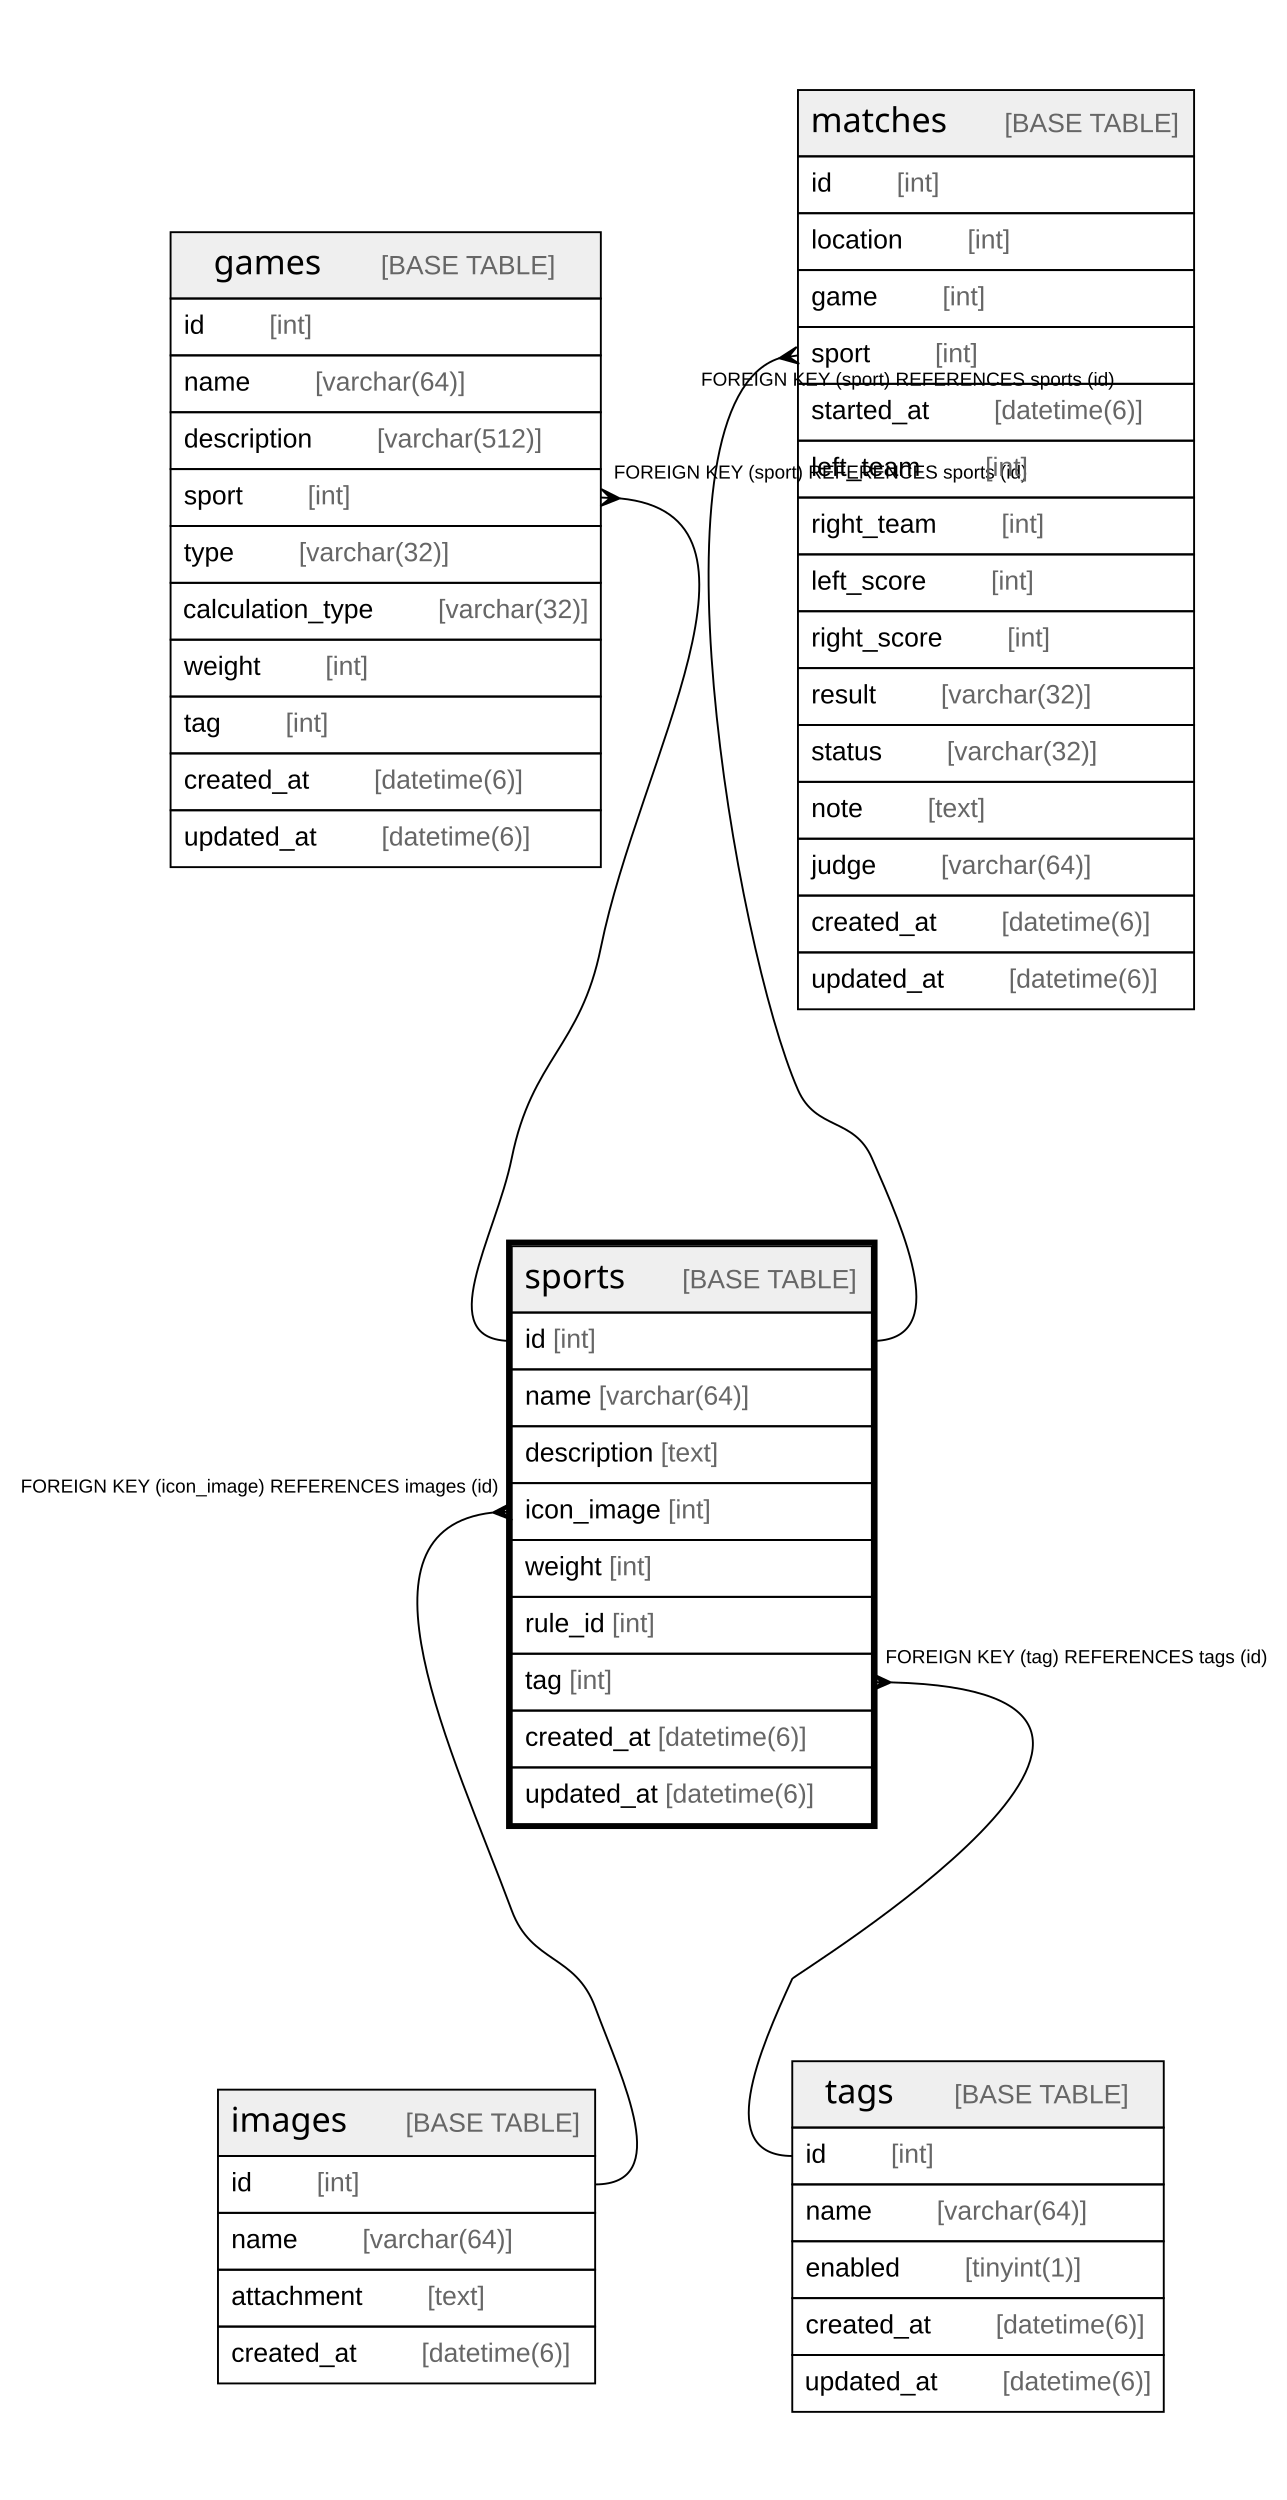
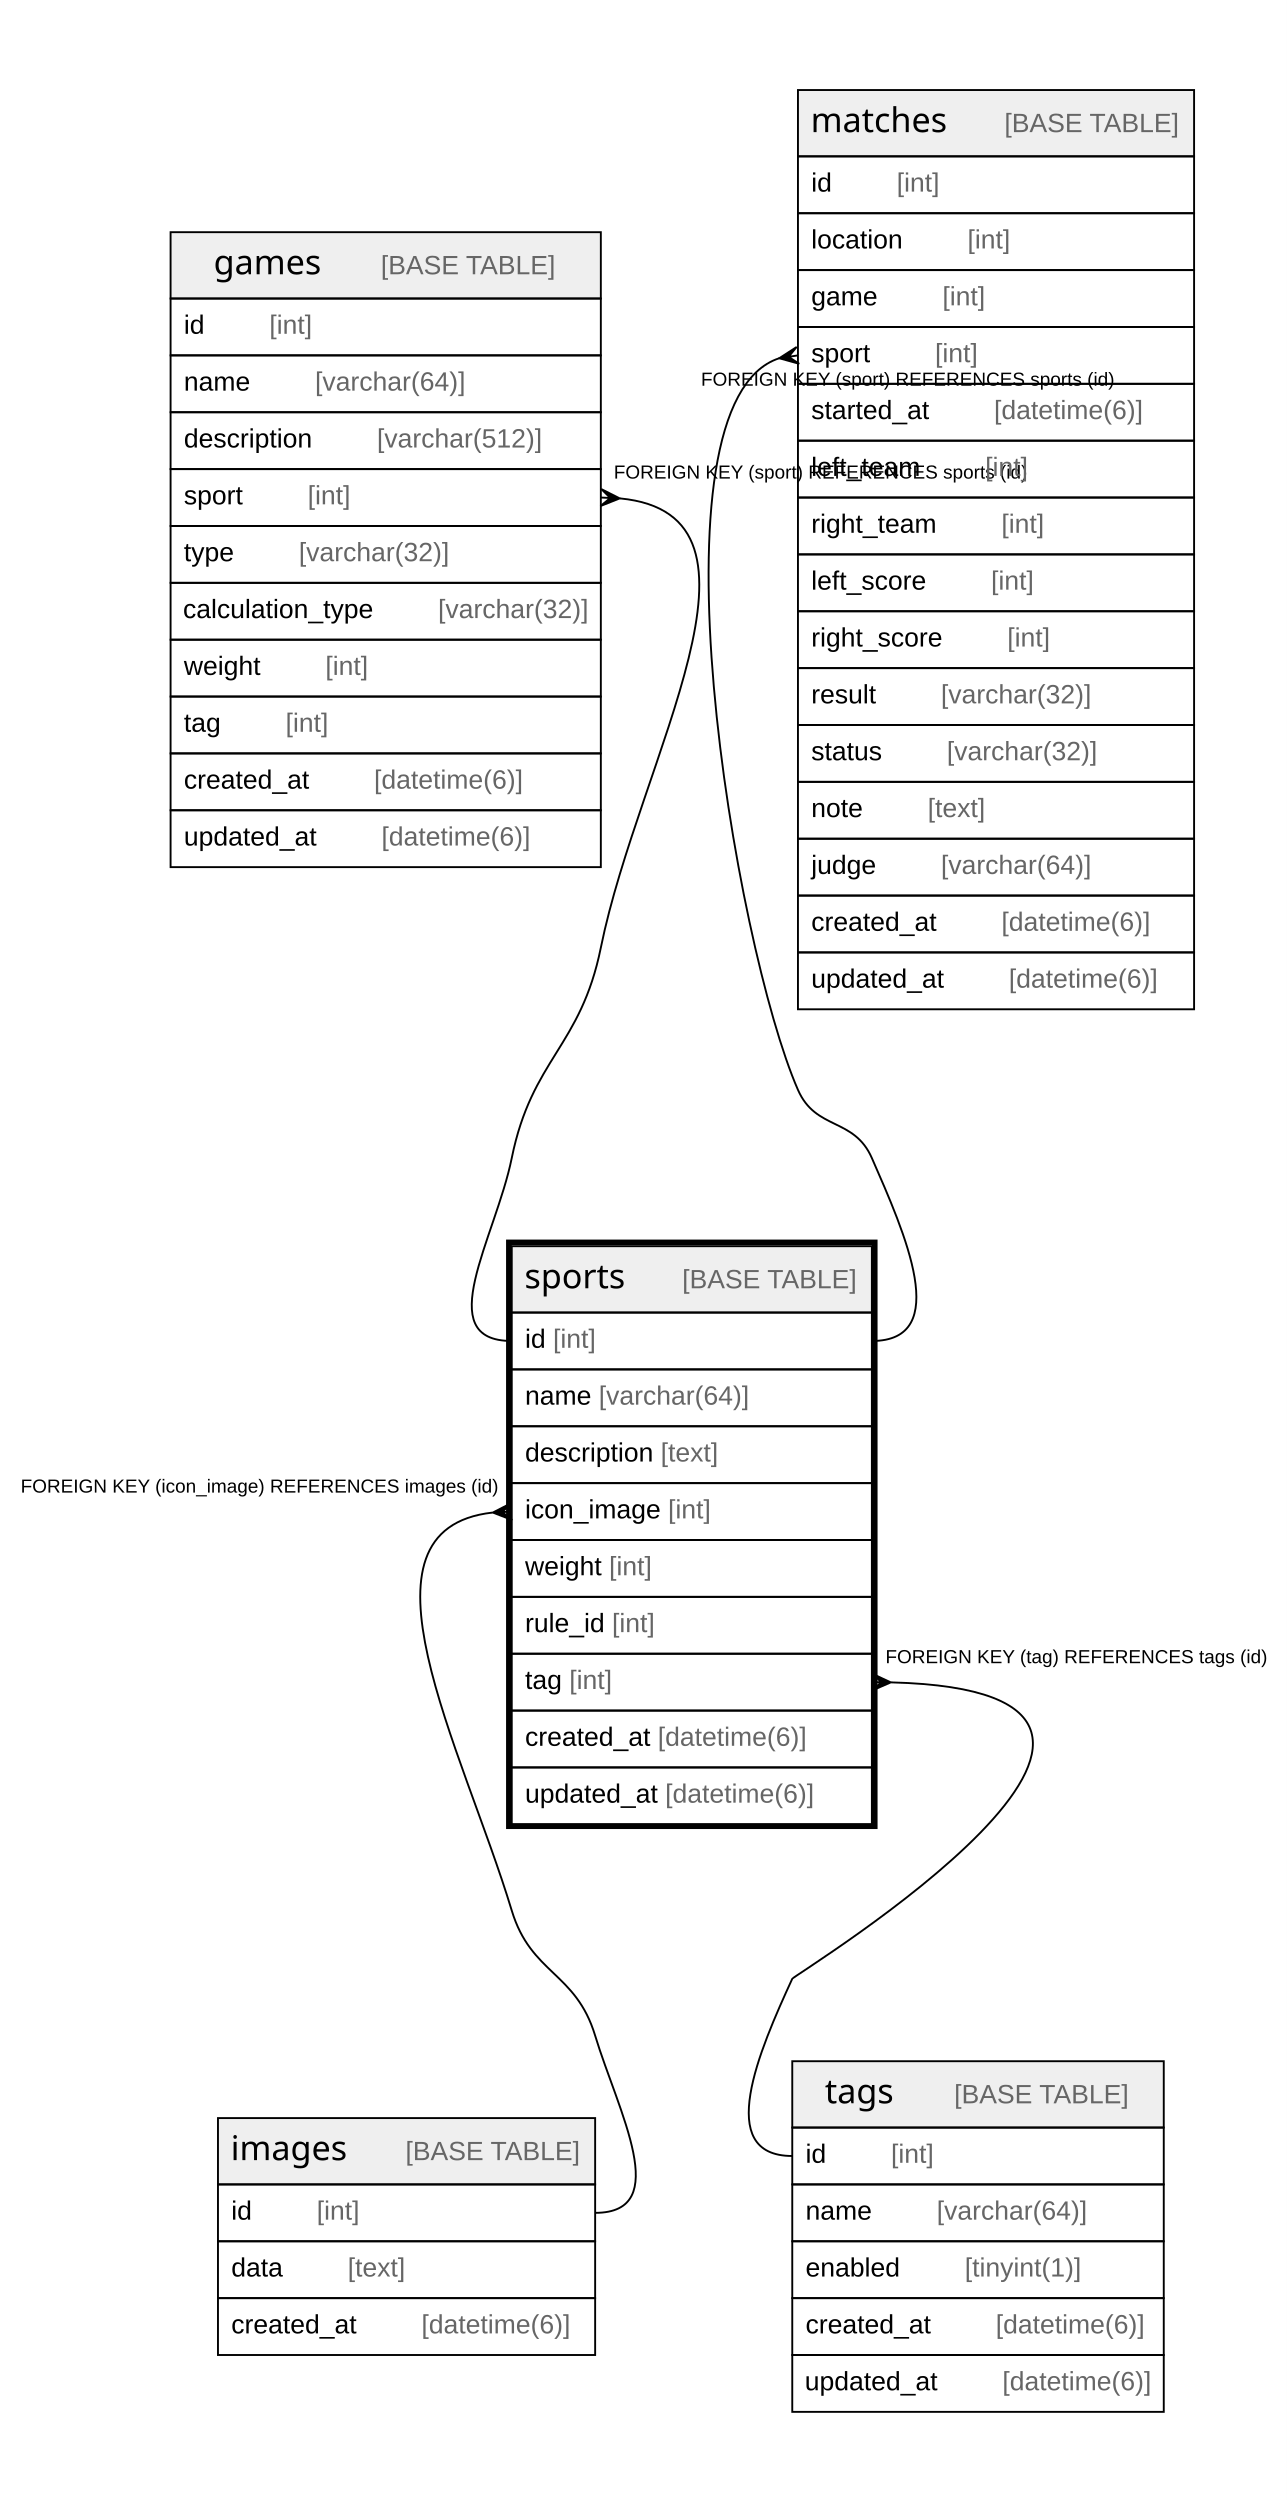
<svg xmlns="http://www.w3.org/2000/svg" width="679pt" height="1319pt" viewBox="0.00 0.00 679.00 1319.00">
  <g id="graph0" class="graph" transform="scale(1 1) rotate(0) translate(4 1315)">
    <polygon fill="#ffffff" stroke="transparent" points="-4,4 -4,-1315 675,-1315 675,4 -4,4" />
    <g id="node1" class="node">
      <polygon fill="#efefef" stroke="transparent" points="266,-622.5 266,-657.5 456,-657.5 456,-622.5 266,-622.5" />
      <polygon fill="none" stroke="#000000" points="266,-622.5 266,-657.5 456,-657.5 456,-622.5 266,-622.5" />
      <text text-anchor="start" x="272.713" y="-635.3" font-family="Arial Bold" font-size="18.00" fill="#000000">sports</text>
      <text text-anchor="start" x="321.719" y="-635.3" font-family="Arial" font-size="14.00" fill="#000000">    </text>
      <text text-anchor="start" x="355.924" y="-635.3" font-family="Arial" font-size="14.00" fill="#666666">[BASE TABLE]</text>
      <polygon fill="none" stroke="#000000" points="266,-592.5 266,-622.5 456,-622.5 456,-592.5 266,-592.5" />
      <text text-anchor="start" x="273" y="-603.9" font-family="Arial" font-size="14.00" fill="#000000">id </text>
      <text text-anchor="start" x="287.78" y="-603.9" font-family="Arial" font-size="14.00" fill="#666666">[int]</text>
      <polygon fill="none" stroke="#000000" points="266,-562.5 266,-592.5 456,-592.5 456,-562.5 266,-562.5" />
      <text text-anchor="start" x="273" y="-573.9" font-family="Arial" font-size="14.00" fill="#000000">name </text>
      <text text-anchor="start" x="311.899" y="-573.9" font-family="Arial" font-size="14.00" fill="#666666">[varchar(64)]</text>
      <polygon fill="none" stroke="#000000" points="266,-532.5 266,-562.5 456,-562.5 456,-532.5 266,-532.5" />
      <text text-anchor="start" x="273" y="-543.9" font-family="Arial" font-size="14.00" fill="#000000">description </text>
      <text text-anchor="start" x="344.568" y="-543.9" font-family="Arial" font-size="14.00" fill="#666666">[text]</text>
      <polygon fill="none" stroke="#000000" points="266,-502.5 266,-532.5 456,-532.5 456,-502.5 266,-502.5" />
      <text text-anchor="start" x="273" y="-513.9" font-family="Arial" font-size="14.00" fill="#000000">icon_image </text>
      <text text-anchor="start" x="348.46" y="-513.9" font-family="Arial" font-size="14.00" fill="#666666">[int]</text>
      <polygon fill="none" stroke="#000000" points="266,-472.5 266,-502.5 456,-502.5 456,-472.5 266,-472.5" />
      <text text-anchor="start" x="273" y="-483.9" font-family="Arial" font-size="14.00" fill="#000000">weight </text>
      <text text-anchor="start" x="317.342" y="-483.9" font-family="Arial" font-size="14.00" fill="#666666">[int]</text>
      <polygon fill="none" stroke="#000000" points="266,-442.5 266,-472.5 456,-472.5 456,-442.5 266,-442.5" />
      <text text-anchor="start" x="273" y="-453.9" font-family="Arial" font-size="14.00" fill="#000000">rule_id </text>
      <text text-anchor="start" x="318.895" y="-453.9" font-family="Arial" font-size="14.00" fill="#666666">[int]</text>
      <polygon fill="none" stroke="#000000" points="266,-412.5 266,-442.5 456,-442.5 456,-412.5 266,-412.5" />
      <text text-anchor="start" x="273" y="-423.9" font-family="Arial" font-size="14.00" fill="#000000">tag </text>
      <text text-anchor="start" x="296.346" y="-423.9" font-family="Arial" font-size="14.00" fill="#666666">[int]</text>
      <polygon fill="none" stroke="#000000" points="266,-382.5 266,-412.5 456,-412.5 456,-382.5 266,-382.5" />
      <text text-anchor="start" x="273" y="-393.9" font-family="Arial" font-size="14.00" fill="#000000">created_at </text>
      <text text-anchor="start" x="343.028" y="-393.9" font-family="Arial" font-size="14.00" fill="#666666">[datetime(6)]</text>
      <polygon fill="none" stroke="#000000" points="266,-352.5 266,-382.5 456,-382.5 456,-352.5 266,-352.5" />
      <text text-anchor="start" x="273" y="-363.9" font-family="Arial" font-size="14.00" fill="#000000">updated_at </text>
      <text text-anchor="start" x="346.933" y="-363.9" font-family="Arial" font-size="14.00" fill="#666666">[datetime(6)]</text>
      <polygon fill="none" stroke="#000000" stroke-width="3" points="264.5,-351.5 264.5,-659.5 457.5,-659.5 457.5,-351.5 264.5,-351.5" />
    </g>
    <g id="node4" class="node">
-       <polygon fill="#efefef" stroke="transparent" points="111,-177.5 111,-212.5 310,-212.5 310,-177.5 111,-177.5" />
-       <polygon fill="none" stroke="#000000" points="111,-177.5 111,-212.5 310,-212.5 310,-177.5 111,-177.5" />
-       <text text-anchor="start" x="117.713" y="-190.3" font-family="Arial Bold" font-size="18.00" fill="#000000">images</text>
-       <text text-anchor="start" x="175.719" y="-190.3" font-family="Arial" font-size="14.00" fill="#000000">    </text>
-       <text text-anchor="start" x="209.923" y="-190.3" font-family="Arial" font-size="14.00" fill="#666666">[BASE TABLE]</text>
-       <polygon fill="none" stroke="#000000" points="111,-147.5 111,-177.5 310,-177.5 310,-147.5 111,-147.5" />
-       <text text-anchor="start" x="118" y="-158.9" font-family="Arial" font-size="14.00" fill="#000000">id    </text>
-       <text text-anchor="start" x="163.094" y="-158.9" font-family="Arial" font-size="14.00" fill="#666666">[int]</text>
-       <polygon fill="none" stroke="#000000" points="111,-117.5 111,-147.5 310,-147.5 310,-117.5 111,-117.5" />
-       <text text-anchor="start" x="118" y="-128.9" font-family="Arial" font-size="14.00" fill="#000000">name    </text>
-       <text text-anchor="start" x="187.213" y="-128.9" font-family="Arial" font-size="14.00" fill="#666666">[varchar(64)]</text>
-       <polygon fill="none" stroke="#000000" points="111,-87.5 111,-117.5 310,-117.5 310,-87.5 111,-87.5" />
-       <text text-anchor="start" x="118" y="-98.9" font-family="Arial" font-size="14.00" fill="#000000">attachment    </text>
-       <text text-anchor="start" x="221.45" y="-98.9" font-family="Arial" font-size="14.00" fill="#666666">[text]</text>
-       <polygon fill="none" stroke="#000000" points="111,-57.5 111,-87.5 310,-87.5 310,-57.5 111,-57.5" />
-       <text text-anchor="start" x="118" y="-68.9" font-family="Arial" font-size="14.00" fill="#000000">created_at    </text>
-       <text text-anchor="start" x="218.342" y="-68.9" font-family="Arial" font-size="14.00" fill="#666666">[datetime(6)]</text>
+       <polygon fill="#efefef" stroke="transparent" points="111,-162.5 111,-197.5 310,-197.5 310,-162.5 111,-162.5" />
+       <polygon fill="none" stroke="#000000" points="111,-162.5 111,-197.5 310,-197.5 310,-162.5 111,-162.5" />
+       <text text-anchor="start" x="117.713" y="-175.3" font-family="Arial Bold" font-size="18.00" fill="#000000">images</text>
+       <text text-anchor="start" x="175.719" y="-175.3" font-family="Arial" font-size="14.00" fill="#000000">    </text>
+       <text text-anchor="start" x="209.923" y="-175.3" font-family="Arial" font-size="14.00" fill="#666666">[BASE TABLE]</text>
+       <polygon fill="none" stroke="#000000" points="111,-132.5 111,-162.5 310,-162.5 310,-132.5 111,-132.5" />
+       <text text-anchor="start" x="118" y="-143.9" font-family="Arial" font-size="14.00" fill="#000000">id    </text>
+       <text text-anchor="start" x="163.094" y="-143.9" font-family="Arial" font-size="14.00" fill="#666666">[int]</text>
+       <polygon fill="none" stroke="#000000" points="111,-102.5 111,-132.5 310,-132.5 310,-102.5 111,-102.5" />
+       <text text-anchor="start" x="118" y="-113.9" font-family="Arial" font-size="14.00" fill="#000000">data    </text>
+       <text text-anchor="start" x="179.443" y="-113.9" font-family="Arial" font-size="14.00" fill="#666666">[text]</text>
+       <polygon fill="none" stroke="#000000" points="111,-72.5 111,-102.5 310,-102.5 310,-72.5 111,-72.5" />
+       <text text-anchor="start" x="118" y="-83.9" font-family="Arial" font-size="14.00" fill="#000000">created_at    </text>
+       <text text-anchor="start" x="218.342" y="-83.9" font-family="Arial" font-size="14.00" fill="#666666">[datetime(6)]</text>
    </g>
    <g id="edge3" class="edge">
-       <path fill="none" stroke="#000000" d="M255.733,-516.947C177.163,-507.959 234.673,-391.267 266,-307 276.432,-278.94 299.568,-284.06 310,-256 324.48,-217.049 351.556,-162.5 310,-162.5" />
-       <polygon fill="#000000" stroke="#000000" points="256.014,-516.962 265.758,-521.994 261.007,-517.231 266,-517.5 266,-517.5 266,-517.5 261.007,-517.231 266.242,-513.006 256.014,-516.962 256.014,-516.962" />
+       <path fill="none" stroke="#000000" d="M255.757,-516.955C177.575,-508.098 239.948,-393.044 266,-307 276.216,-273.258 299.784,-274.742 310,-241 322.042,-201.227 351.556,-147.5 310,-147.5" />
+       <polygon fill="#000000" stroke="#000000" points="256.014,-516.969 265.761,-521.994 261.007,-517.235 266,-517.5 266,-517.5 266,-517.5 261.007,-517.235 266.239,-513.006 256.014,-516.969 256.014,-516.969" />
      <text text-anchor="start" x="6.888" y="-527.5" font-family="Arial" font-size="10.00" fill="#000000">FOREIGN KEY (icon_image) REFERENCES images (id)</text>
    </g>
    <g id="node5" class="node">
      <polygon fill="#efefef" stroke="transparent" points="414,-192.5 414,-227.5 610,-227.5 610,-192.5 414,-192.5" />
      <polygon fill="none" stroke="#000000" points="414,-192.5 414,-227.5 610,-227.5 610,-192.5 414,-192.5" />
      <text text-anchor="start" x="431.209" y="-205.3" font-family="Arial Bold" font-size="18.00" fill="#000000">tags</text>
      <text text-anchor="start" x="465.223" y="-205.3" font-family="Arial" font-size="14.00" fill="#000000">    </text>
      <text text-anchor="start" x="499.428" y="-205.3" font-family="Arial" font-size="14.00" fill="#666666">[BASE TABLE]</text>
      <polygon fill="none" stroke="#000000" points="414,-162.5 414,-192.5 610,-192.5 610,-162.5 414,-162.5" />
      <text text-anchor="start" x="421" y="-173.9" font-family="Arial" font-size="14.00" fill="#000000">id    </text>
      <text text-anchor="start" x="466.094" y="-173.9" font-family="Arial" font-size="14.00" fill="#666666">[int]</text>
      <polygon fill="none" stroke="#000000" points="414,-132.5 414,-162.5 610,-162.5 610,-132.5 414,-132.5" />
      <text text-anchor="start" x="421" y="-143.9" font-family="Arial" font-size="14.00" fill="#000000">name    </text>
      <text text-anchor="start" x="490.213" y="-143.9" font-family="Arial" font-size="14.00" fill="#666666">[varchar(64)]</text>
      <polygon fill="none" stroke="#000000" points="414,-102.5 414,-132.5 610,-132.5 610,-102.5 414,-102.5" />
      <text text-anchor="start" x="421" y="-113.9" font-family="Arial" font-size="14.00" fill="#000000">enabled    </text>
      <text text-anchor="start" x="505.007" y="-113.9" font-family="Arial" font-size="14.00" fill="#666666">[tinyint(1)]</text>
      <polygon fill="none" stroke="#000000" points="414,-72.5 414,-102.5 610,-102.5 610,-72.5 414,-72.5" />
      <text text-anchor="start" x="421" y="-83.9" font-family="Arial" font-size="14.00" fill="#000000">created_at    </text>
      <text text-anchor="start" x="521.342" y="-83.9" font-family="Arial" font-size="14.00" fill="#666666">[datetime(6)]</text>
      <polygon fill="none" stroke="#000000" points="414,-42.5 414,-72.5 610,-72.5 610,-42.5 414,-42.5" />
      <text text-anchor="start" x="420.595" y="-53.9" font-family="Arial" font-size="14.00" fill="#000000">updated_at    </text>
      <text text-anchor="start" x="524.841" y="-53.9" font-family="Arial" font-size="14.00" fill="#666666">[datetime(6)]</text>
    </g>
    <g id="edge4" class="edge">
      <path fill="none" stroke="#000000" d="M466.214,-427.374C660.402,-422.418 414.99,-273.153 414,-271 396.636,-233.246 372.444,-177.5 414,-177.5" />
      <polygon fill="#000000" stroke="#000000" points="465.999,-427.376 455.944,-423 461,-427.438 456,-427.5 456,-427.5 456,-427.5 461,-427.438 456.056,-432 465.999,-427.376 465.999,-427.376" />
      <text text-anchor="start" x="463.163" y="-437.5" font-family="Arial" font-size="10.00" fill="#000000">FOREIGN KEY (tag) REFERENCES tags (id)</text>
    </g>
    <g id="node2" class="node">
      <polygon fill="#efefef" stroke="transparent" points="86,-1157.5 86,-1192.5 313,-1192.5 313,-1157.5 86,-1157.5" />
      <polygon fill="none" stroke="#000000" points="86,-1157.5 86,-1192.5 313,-1192.5 313,-1157.5 86,-1157.5" />
      <text text-anchor="start" x="108.711" y="-1170.3" font-family="Arial Bold" font-size="18.00" fill="#000000">games</text>
      <text text-anchor="start" x="162.721" y="-1170.3" font-family="Arial" font-size="14.00" fill="#000000">    </text>
      <text text-anchor="start" x="196.926" y="-1170.3" font-family="Arial" font-size="14.00" fill="#666666">[BASE TABLE]</text>
      <polygon fill="none" stroke="#000000" points="86,-1127.5 86,-1157.5 313,-1157.5 313,-1127.5 86,-1127.5" />
      <text text-anchor="start" x="93" y="-1138.9" font-family="Arial" font-size="14.00" fill="#000000">id    </text>
      <text text-anchor="start" x="138.094" y="-1138.9" font-family="Arial" font-size="14.00" fill="#666666">[int]</text>
      <polygon fill="none" stroke="#000000" points="86,-1097.5 86,-1127.5 313,-1127.5 313,-1097.5 86,-1097.5" />
      <text text-anchor="start" x="93" y="-1108.9" font-family="Arial" font-size="14.00" fill="#000000">name    </text>
      <text text-anchor="start" x="162.213" y="-1108.9" font-family="Arial" font-size="14.00" fill="#666666">[varchar(64)]</text>
      <polygon fill="none" stroke="#000000" points="86,-1067.5 86,-1097.5 313,-1097.5 313,-1067.5 86,-1067.5" />
      <text text-anchor="start" x="93" y="-1078.9" font-family="Arial" font-size="14.00" fill="#000000">description    </text>
      <text text-anchor="start" x="194.882" y="-1078.9" font-family="Arial" font-size="14.00" fill="#666666">[varchar(512)]</text>
      <polygon fill="none" stroke="#000000" points="86,-1037.5 86,-1067.5 313,-1067.5 313,-1037.5 86,-1037.5" />
      <text text-anchor="start" x="93" y="-1048.9" font-family="Arial" font-size="14.00" fill="#000000">sport    </text>
      <text text-anchor="start" x="158.321" y="-1048.9" font-family="Arial" font-size="14.00" fill="#666666">[int]</text>
      <polygon fill="none" stroke="#000000" points="86,-1007.5 86,-1037.5 313,-1037.5 313,-1007.5 86,-1007.5" />
      <text text-anchor="start" x="93" y="-1018.9" font-family="Arial" font-size="14.00" fill="#000000">type    </text>
      <text text-anchor="start" x="153.661" y="-1018.9" font-family="Arial" font-size="14.00" fill="#666666">[varchar(32)]</text>
      <polygon fill="none" stroke="#000000" points="86,-977.5 86,-1007.5 313,-1007.5 313,-977.5 86,-977.5" />
      <text text-anchor="start" x="92.548" y="-988.9" font-family="Arial" font-size="14.00" fill="#000000">calculation_type    </text>
      <text text-anchor="start" x="227.115" y="-988.9" font-family="Arial" font-size="14.00" fill="#666666">[varchar(32)]</text>
      <polygon fill="none" stroke="#000000" points="86,-947.5 86,-977.5 313,-977.5 313,-947.5 86,-947.5" />
      <text text-anchor="start" x="93" y="-958.9" font-family="Arial" font-size="14.00" fill="#000000">weight    </text>
      <text text-anchor="start" x="167.656" y="-958.9" font-family="Arial" font-size="14.00" fill="#666666">[int]</text>
      <polygon fill="none" stroke="#000000" points="86,-917.5 86,-947.5 313,-947.5 313,-917.5 86,-917.5" />
      <text text-anchor="start" x="93" y="-928.9" font-family="Arial" font-size="14.00" fill="#000000">tag    </text>
      <text text-anchor="start" x="146.661" y="-928.9" font-family="Arial" font-size="14.00" fill="#666666">[int]</text>
      <polygon fill="none" stroke="#000000" points="86,-887.5 86,-917.5 313,-917.5 313,-887.5 86,-887.5" />
      <text text-anchor="start" x="93" y="-898.9" font-family="Arial" font-size="14.00" fill="#000000">created_at    </text>
      <text text-anchor="start" x="193.342" y="-898.9" font-family="Arial" font-size="14.00" fill="#666666">[datetime(6)]</text>
      <polygon fill="none" stroke="#000000" points="86,-857.5 86,-887.5 313,-887.5 313,-857.5 86,-857.5" />
      <text text-anchor="start" x="93" y="-868.9" font-family="Arial" font-size="14.00" fill="#000000">updated_at    </text>
      <text text-anchor="start" x="197.247" y="-868.9" font-family="Arial" font-size="14.00" fill="#666666">[datetime(6)]</text>
    </g>
    <g id="edge1" class="edge">
      <path fill="none" stroke="#000000" d="M323.167,-1052.037C412.849,-1043.372 333.281,-914.91 313,-815 302.342,-762.497 276.658,-756.503 266,-704 257.468,-661.968 223.111,-607.5 266,-607.5" />
      <polygon fill="#000000" stroke="#000000" points="322.99,-1052.045 312.795,-1048.005 317.995,-1052.272 313,-1052.5 313,-1052.5 313,-1052.5 317.995,-1052.272 313.205,-1056.995 322.99,-1052.045 322.99,-1052.045" />
      <text text-anchor="start" x="319.834" y="-1062.5" font-family="Arial" font-size="10.00" fill="#000000">FOREIGN KEY (sport) REFERENCES sports (id)</text>
    </g>
    <g id="node3" class="node">
      <polygon fill="#efefef" stroke="transparent" points="417,-1232.5 417,-1267.5 626,-1267.5 626,-1232.5 417,-1232.5" />
      <polygon fill="none" stroke="#000000" points="417,-1232.5 417,-1267.5 626,-1267.5 626,-1232.5 417,-1232.5" />
      <text text-anchor="start" x="423.709" y="-1245.3" font-family="Arial Bold" font-size="18.00" fill="#000000">matches</text>
      <text text-anchor="start" x="491.723" y="-1245.3" font-family="Arial" font-size="14.00" fill="#000000">    </text>
      <text text-anchor="start" x="525.927" y="-1245.3" font-family="Arial" font-size="14.00" fill="#666666">[BASE TABLE]</text>
      <polygon fill="none" stroke="#000000" points="417,-1202.5 417,-1232.5 626,-1232.5 626,-1202.5 417,-1202.5" />
      <text text-anchor="start" x="424" y="-1213.9" font-family="Arial" font-size="14.00" fill="#000000">id    </text>
      <text text-anchor="start" x="469.094" y="-1213.9" font-family="Arial" font-size="14.00" fill="#666666">[int]</text>
      <polygon fill="none" stroke="#000000" points="417,-1172.5 417,-1202.5 626,-1202.5 626,-1172.5 417,-1172.5" />
      <text text-anchor="start" x="424" y="-1183.9" font-family="Arial" font-size="14.00" fill="#000000">location    </text>
      <text text-anchor="start" x="506.439" y="-1183.9" font-family="Arial" font-size="14.00" fill="#666666">[int]</text>
      <polygon fill="none" stroke="#000000" points="417,-1142.5 417,-1172.5 626,-1172.5 626,-1142.5 417,-1142.5" />
      <text text-anchor="start" x="424" y="-1153.9" font-family="Arial" font-size="14.00" fill="#000000">game    </text>
      <text text-anchor="start" x="493.213" y="-1153.9" font-family="Arial" font-size="14.00" fill="#666666">[int]</text>
      <polygon fill="none" stroke="#000000" points="417,-1112.5 417,-1142.5 626,-1142.5 626,-1112.5 417,-1112.5" />
      <text text-anchor="start" x="424" y="-1123.9" font-family="Arial" font-size="14.00" fill="#000000">sport    </text>
      <text text-anchor="start" x="489.321" y="-1123.9" font-family="Arial" font-size="14.00" fill="#666666">[int]</text>
      <polygon fill="none" stroke="#000000" points="417,-1082.5 417,-1112.5 626,-1112.5 626,-1082.5 417,-1082.5" />
      <text text-anchor="start" x="424" y="-1093.9" font-family="Arial" font-size="14.00" fill="#000000">started_at    </text>
      <text text-anchor="start" x="520.45" y="-1093.9" font-family="Arial" font-size="14.00" fill="#666666">[datetime(6)]</text>
      <polygon fill="none" stroke="#000000" points="417,-1052.5 417,-1082.5 626,-1082.5 626,-1052.5 417,-1052.5" />
      <text text-anchor="start" x="424" y="-1063.9" font-family="Arial" font-size="14.00" fill="#000000">left_team    </text>
      <text text-anchor="start" x="515.774" y="-1063.9" font-family="Arial" font-size="14.00" fill="#666666">[int]</text>
      <polygon fill="none" stroke="#000000" points="417,-1022.5 417,-1052.5 626,-1052.5 626,-1022.5 417,-1022.5" />
      <text text-anchor="start" x="424" y="-1033.9" font-family="Arial" font-size="14.00" fill="#000000">right_team    </text>
      <text text-anchor="start" x="524.327" y="-1033.9" font-family="Arial" font-size="14.00" fill="#666666">[int]</text>
      <polygon fill="none" stroke="#000000" points="417,-992.5 417,-1022.5 626,-1022.5 626,-992.5 417,-992.5" />
      <text text-anchor="start" x="424" y="-1003.9" font-family="Arial" font-size="14.00" fill="#000000">left_score    </text>
      <text text-anchor="start" x="518.884" y="-1003.9" font-family="Arial" font-size="14.00" fill="#666666">[int]</text>
      <polygon fill="none" stroke="#000000" points="417,-962.5 417,-992.5 626,-992.5 626,-962.5 417,-962.5" />
      <text text-anchor="start" x="424" y="-973.9" font-family="Arial" font-size="14.00" fill="#000000">right_score    </text>
      <text text-anchor="start" x="527.436" y="-973.9" font-family="Arial" font-size="14.00" fill="#666666">[int]</text>
      <polygon fill="none" stroke="#000000" points="417,-932.5 417,-962.5 626,-962.5 626,-932.5 417,-932.5" />
      <text text-anchor="start" x="424" y="-943.9" font-family="Arial" font-size="14.00" fill="#000000">result    </text>
      <text text-anchor="start" x="492.428" y="-943.9" font-family="Arial" font-size="14.00" fill="#666666">[varchar(32)]</text>
      <polygon fill="none" stroke="#000000" points="417,-902.5 417,-932.5 626,-932.5 626,-902.5 417,-902.5" />
      <text text-anchor="start" x="424" y="-913.9" font-family="Arial" font-size="14.00" fill="#000000">status    </text>
      <text text-anchor="start" x="495.551" y="-913.9" font-family="Arial" font-size="14.00" fill="#666666">[varchar(32)]</text>
      <polygon fill="none" stroke="#000000" points="417,-872.5 417,-902.5 626,-902.5 626,-872.5 417,-872.5" />
      <text text-anchor="start" x="424" y="-883.9" font-family="Arial" font-size="14.00" fill="#000000">note    </text>
      <text text-anchor="start" x="485.443" y="-883.9" font-family="Arial" font-size="14.00" fill="#666666">[text]</text>
      <polygon fill="none" stroke="#000000" points="417,-842.5 417,-872.5 626,-872.5 626,-842.5 417,-842.5" />
      <text text-anchor="start" x="424" y="-853.9" font-family="Arial" font-size="14.00" fill="#000000">judge    </text>
      <text text-anchor="start" x="492.442" y="-853.9" font-family="Arial" font-size="14.00" fill="#666666">[varchar(64)]</text>
      <polygon fill="none" stroke="#000000" points="417,-812.5 417,-842.5 626,-842.5 626,-812.5 417,-812.5" />
      <text text-anchor="start" x="424" y="-823.9" font-family="Arial" font-size="14.00" fill="#000000">created_at    </text>
      <text text-anchor="start" x="524.342" y="-823.9" font-family="Arial" font-size="14.00" fill="#666666">[datetime(6)]</text>
      <polygon fill="none" stroke="#000000" points="417,-782.5 417,-812.5 626,-812.5 626,-782.5 417,-782.5" />
      <text text-anchor="start" x="424" y="-793.9" font-family="Arial" font-size="14.00" fill="#000000">updated_at    </text>
      <text text-anchor="start" x="528.247" y="-793.9" font-family="Arial" font-size="14.00" fill="#666666">[datetime(6)]</text>
    </g>
    <g id="edge2" class="edge">
      <path fill="none" stroke="#000000" d="M407.089,-1125.98C335.091,-1102.57 383.88,-815.646 417,-740 426.461,-718.391 446.539,-725.609 456,-704 473.202,-664.712 498.889,-607.5 456,-607.5" />
      <polygon fill="#000000" stroke="#000000" points="407.116,-1125.984 416.318,-1131.948 412.058,-1126.742 417,-1127.5 417,-1127.5 417,-1127.5 412.058,-1126.742 417.682,-1123.052 407.116,-1125.984 407.116,-1125.984" />
      <text text-anchor="start" x="365.834" y="-1111.5" font-family="Arial" font-size="10.00" fill="#000000">FOREIGN KEY (sport) REFERENCES sports (id)</text>
    </g>
  </g>
</svg>
